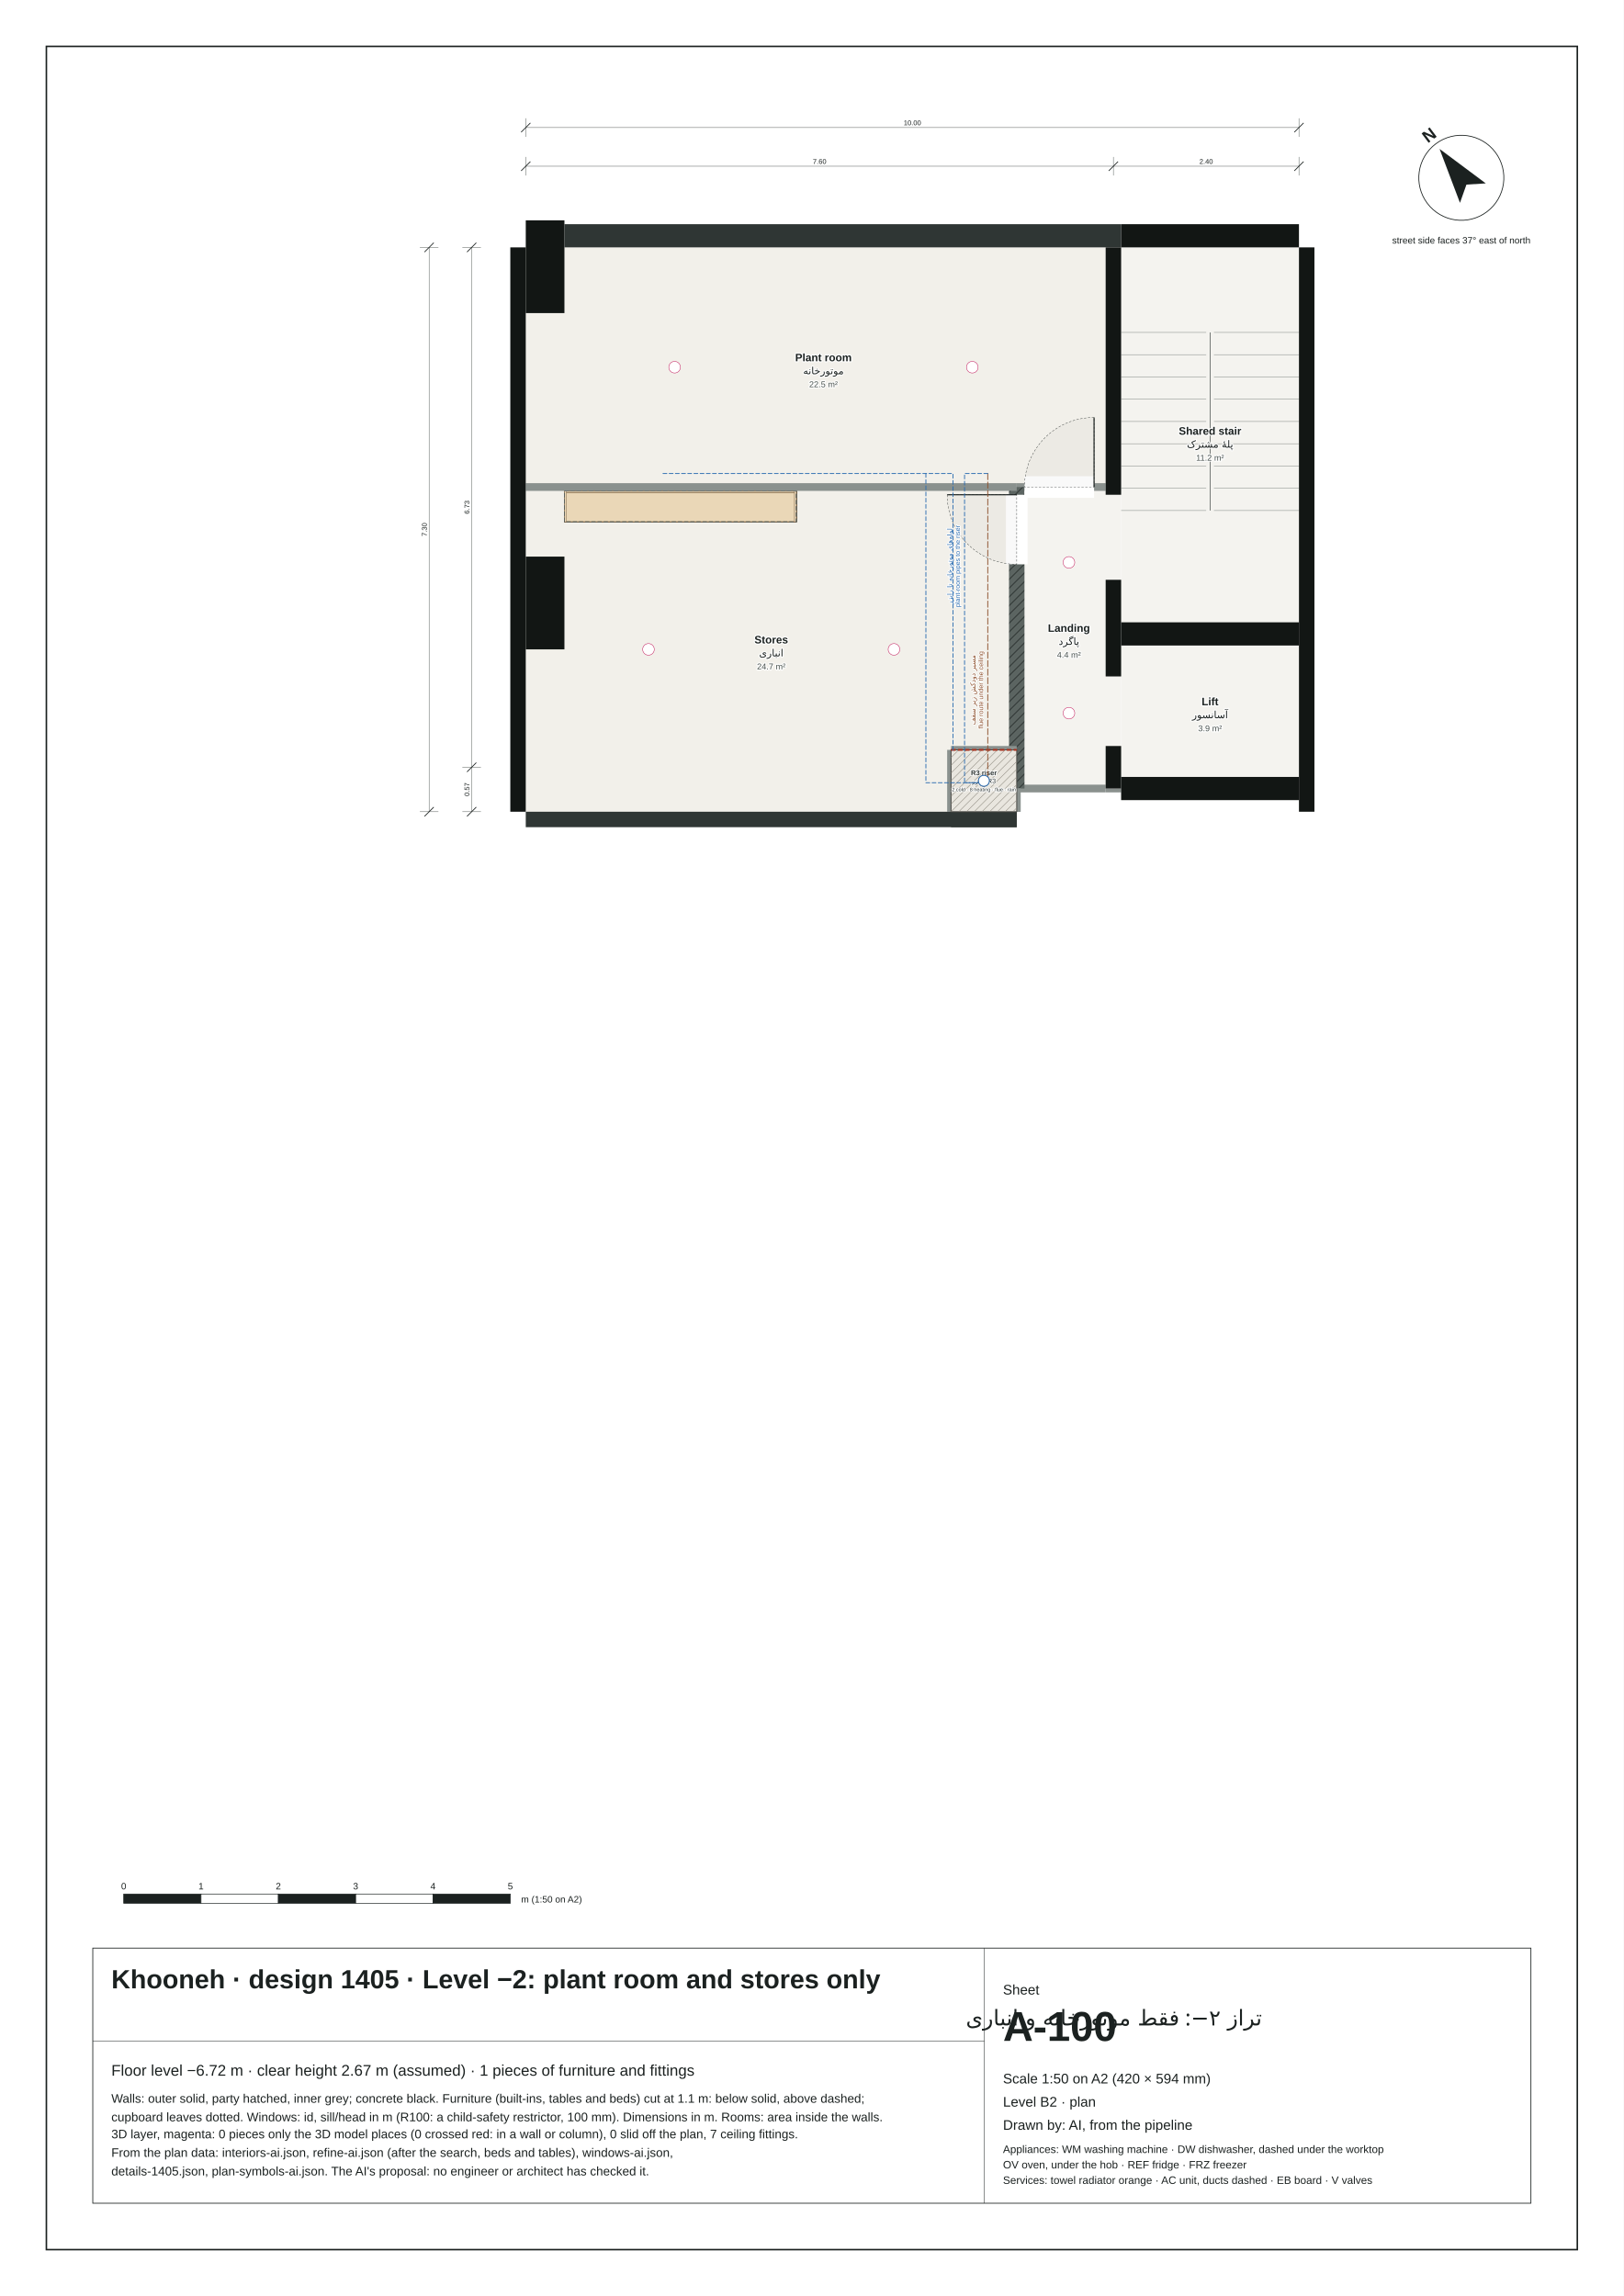
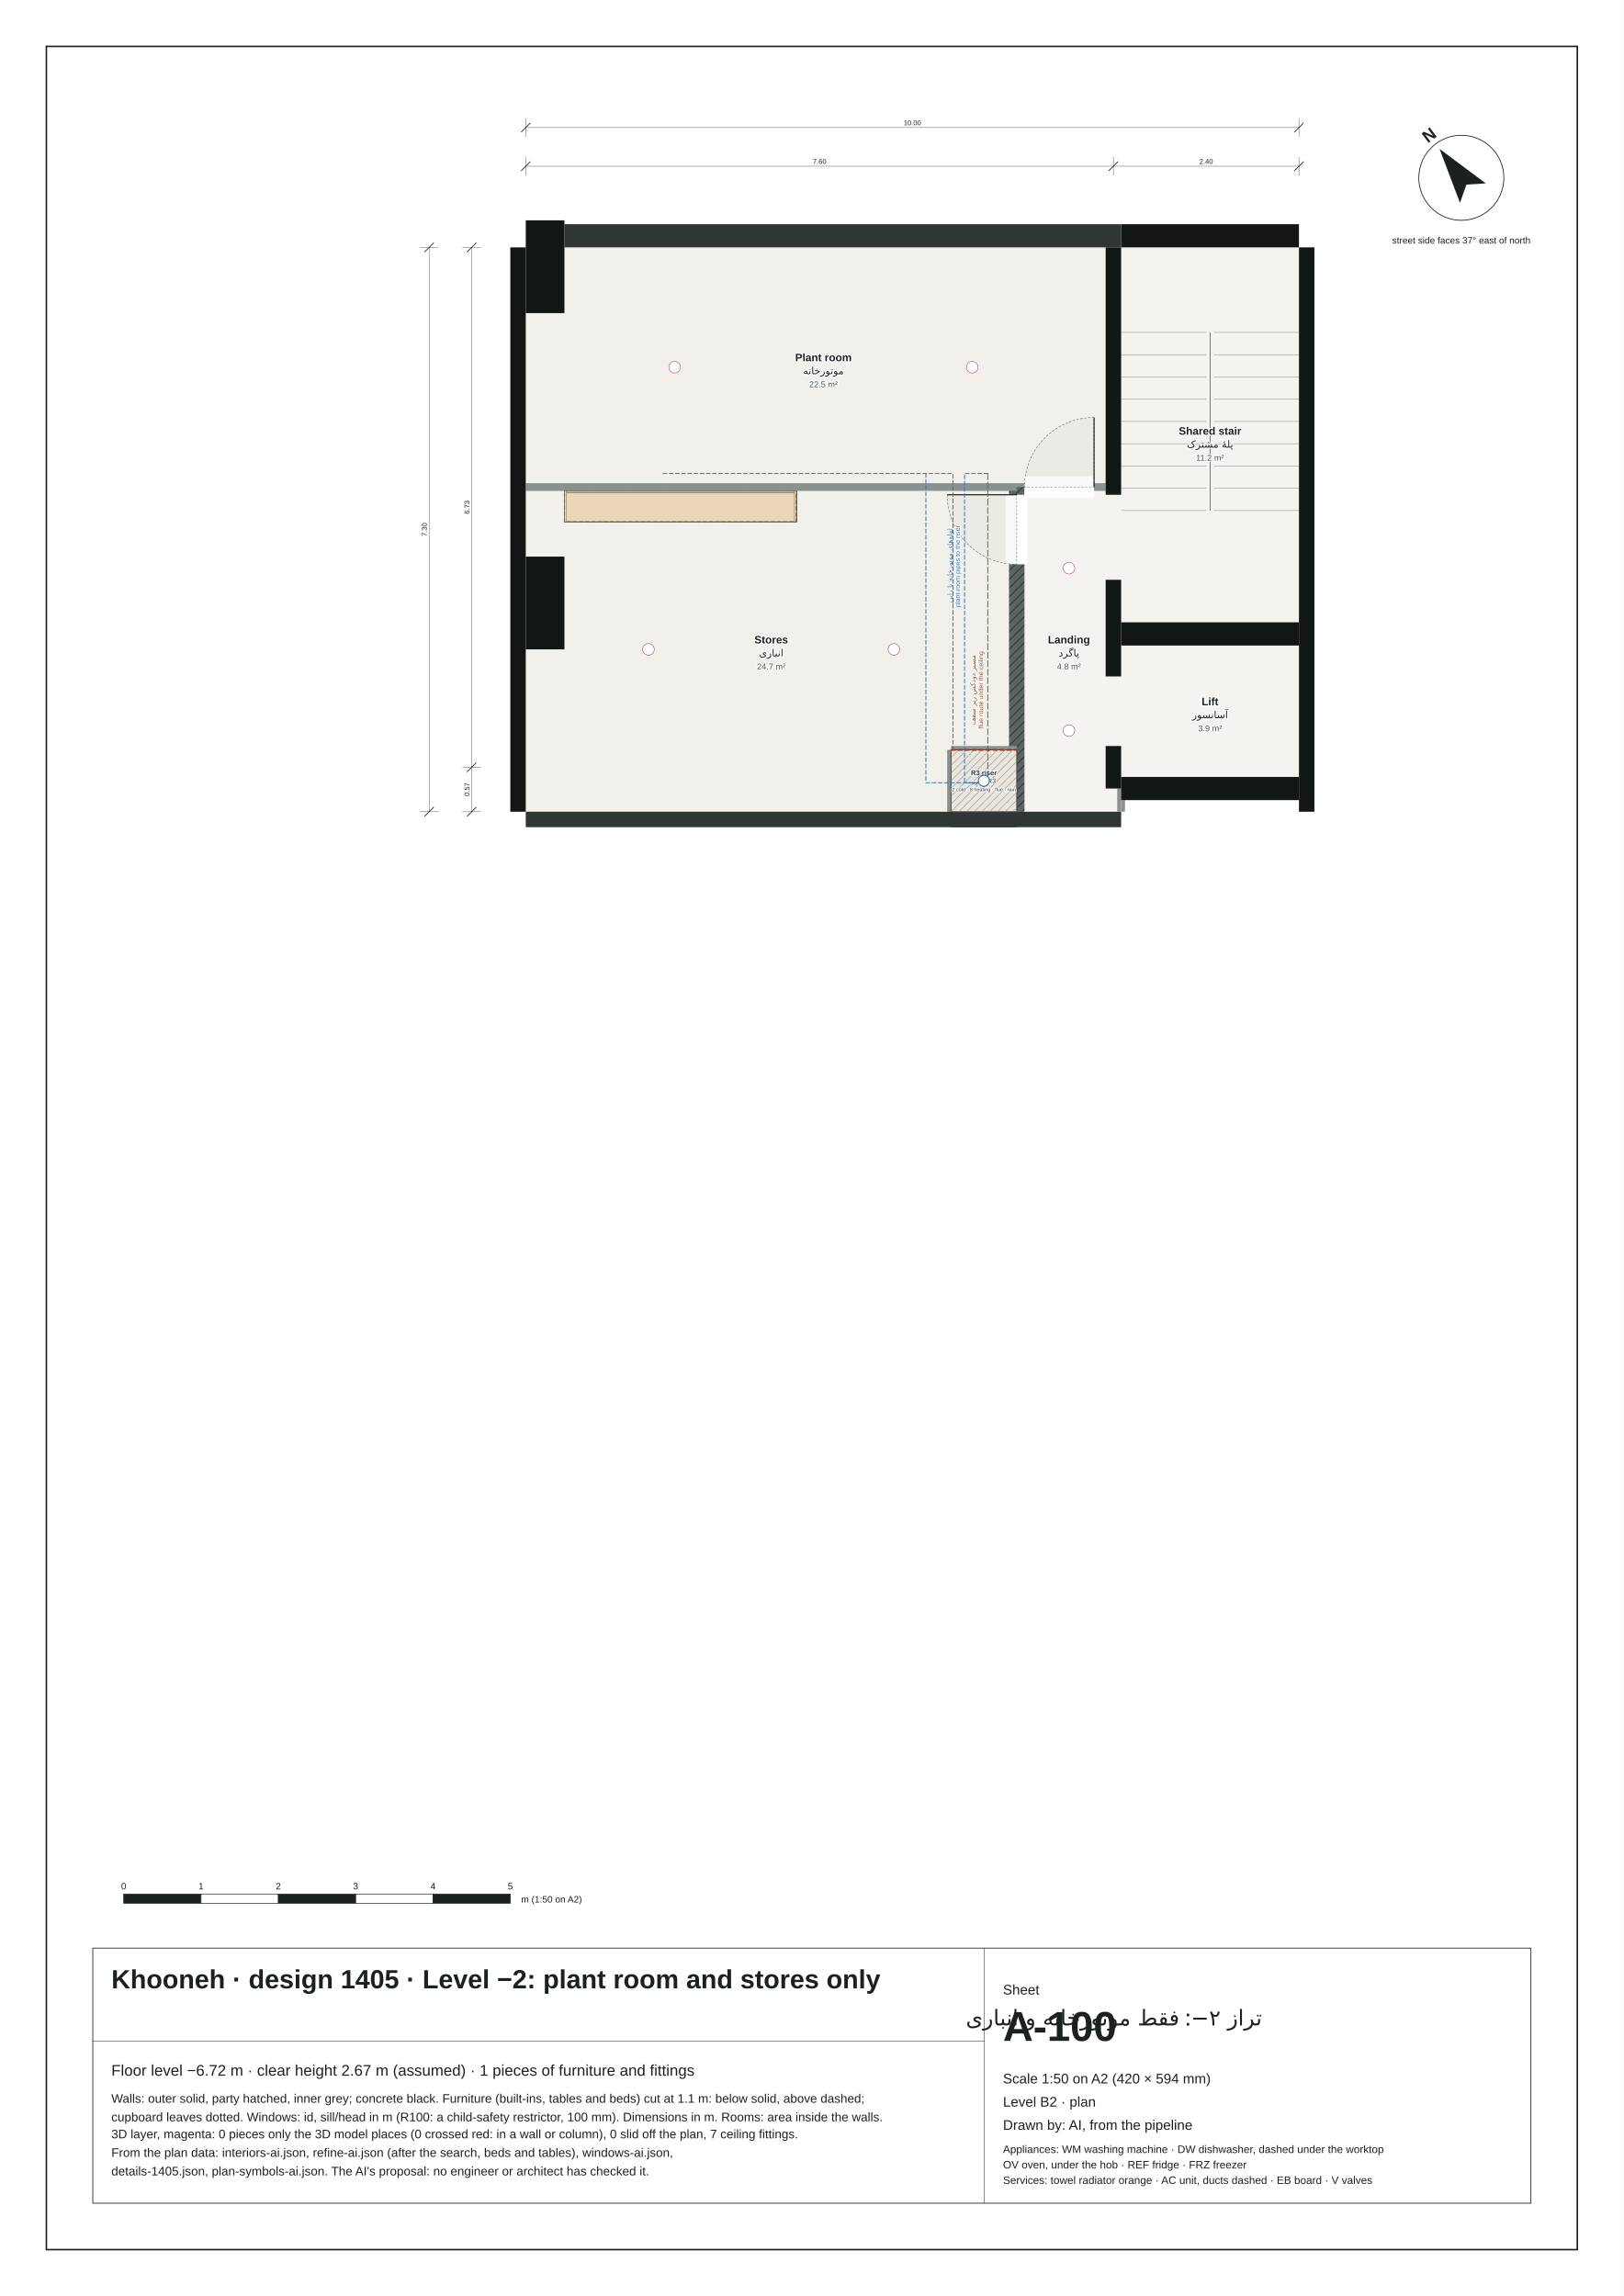
<svg xmlns="http://www.w3.org/2000/svg" width="420mm" height="594mm" viewBox="0 0 2100 2970">
  <style>svg{background:#fff}.sp{stroke:none}.sp-room{fill:#FFFFFF}.sp-wet{fill:#F1F6F9}.sp-circ{fill:#F4F3EF}.sp-store{fill:#F2F0EA}.sp-outside{fill:#EEF2EA}.sp-parking{fill:#EDEDEA}.sp-green{fill:#DCEACF}.w-outer{fill:#2F3634}.w-party{fill:url(#party)}.w-inner{fill:#8A918E}.w-struct{fill:#121614}.w-screen{fill:#7A4E2D;stroke:#5A3519;stroke-width:.4;stroke-dasharray:1.5 1}.w-glass{fill:#E3F2FB;stroke:#5AA9D6;stroke-width:.6}.st{stroke:#3A413E;stroke-opacity:.6;stroke-width:.6;fill:none}.sd{stroke:#3A413E;stroke-width:.8}.win{stroke:#0E8C98;stroke-width:1.2}.win-glass{stroke:#0E8C98;stroke-width:.5}.win-sill{fill:#fff;stroke:#0E8C98;stroke-width:.6}.win-shutter{stroke:#8A5A2B;stroke-width:.8;stroke-dasharray:3 2}.win-reveal{stroke:#7A4A2A;stroke-width:.8}.win-shade{stroke:#5A5048;stroke-width:.6;stroke-dasharray:6 2 1 2}.win-restrict{stroke:#B45309;stroke-width:2}.sv-towel{fill:#E9A23B;stroke:#8C5A12;stroke-width:.5}.sv-radiator{fill:#F6AD55;stroke:#8C5A12;stroke-width:.5}.sv-unit{fill:none;stroke:#2B6CB0;stroke-width:.9;stroke-dasharray:5 3}.sv-duct{fill:none;stroke:#2B6CB0;stroke-width:.7;stroke-dasharray:2 3}.sv-board{fill:#F6E05E;stroke:#744210;stroke-width:.6}.sv-cabinet{fill:#CBD5E0;stroke:#2D3748;stroke-width:.6}.sv-t{font-family:'Helvetica Neue',Arial,sans-serif;font-size:6px;text-anchor:middle;fill:#1A202C}.arc{stroke:#1B2120;fill:rgba(0,0,0,.025);stroke-width:.45;stroke-dasharray:3 2}.dr{stroke:#1B2120;fill:none;stroke-width:1.4}.door-gap{fill:#fff}.car{fill:#E8E6E1;stroke:#77736C;stroke-width:.6;stroke-dasharray:6 3}.wheel{fill:none;stroke:#77736C;stroke-width:.6;stroke-dasharray:3 2}.wheel-ax{stroke:#77736C;stroke-width:1.2}.gate-leaf{stroke:#1B2120;stroke-width:1.6}.gate-arc{stroke:#1B2120;fill:none;stroke-width:.45;stroke-dasharray:3 2}.gate-pack{fill:#77736C;stroke:none}.rm{font-family:'Vazirmatn','Tahoma','Helvetica Neue',Arial,sans-serif;fill:#1B2120;text-anchor:middle;paint-order:stroke;stroke:#fff;stroke-opacity:.85;stroke-width:3;stroke-linejoin:round}.rm .fa{direction:rtl;unicode-bidi:embed}.rm .ar{fill:#49524F}.lab{font-family:'Helvetica Neue',Arial,sans-serif;fill:#1B2120}.wl{font-family:'Helvetica Neue',Arial,sans-serif;fill:#0E6E78;font-size:7px}.dim{stroke:#3A413E;stroke-width:.5;fill:none}.dim-tick{stroke:#1B2120;stroke-width:1}.dimt{font-family:'Helvetica Neue',Arial,sans-serif;fill:#1B2120;font-size:9px;text-anchor:middle}.frame{fill:none;stroke:#1B2120;stroke-width:2}.tb{fill:#fff;stroke:#1B2120;stroke-width:1}.tb-l{stroke:#1B2120;stroke-width:.6}.tbt{font-family:'Helvetica Neue',Arial,sans-serif;fill:#1B2120}.tbf{font-family:'Vazirmatn','Tahoma',sans-serif;fill:#1B2120;direction:rtl;unicode-bidi:embed}.north{fill:#1B2120}.north-ring{fill:#fff;stroke:#1B2120;stroke-width:1}.dt-label{font-family:'Helvetica Neue',Arial,sans-serif;fill:#2F3634;font-style:italic;text-anchor:middle;font-size:9px;paint-order:stroke;stroke:#fff;stroke-width:2.5}.dt-bed{fill:#9CC08A;fill-opacity:.55;stroke:#4E7A3A;stroke-width:.7}.dt-vine{fill:#7FA35E;fill-opacity:.12;stroke:#5E8A3A;stroke-width:.7;stroke-dasharray:5 3}.dt-crown{fill:#B9D4A6;fill-opacity:.35;stroke:#4E7A3A;stroke-width:.9}.dt-crown-max{fill:none;stroke:#4E7A3A;stroke-width:.6;stroke-dasharray:3 3}.dt-trunk{fill:#F4F2EC;stroke:#333;stroke-width:.8}.dt-wood{fill:#D9B98C;fill-opacity:.8;stroke:#7A4A2A;stroke-width:.7}.dt-built{fill:#E6CFA6;fill-opacity:.55;stroke:#7A4A2A;stroke-width:.8;stroke-dasharray:6 2}.dt-drain{fill:#7FB8E0;stroke:#1F5F8B;stroke-width:.6}.dt-iron{fill:none;stroke:#333;stroke-width:.8}.dt-ivy{stroke:#3E6B2E;stroke-width:2;stroke-dasharray:2 3;fill:none}.dt-tread{stroke:#3A413E;stroke-opacity:.55;stroke-width:.6}.dt-up{stroke:#3A413E;stroke-width:.8;marker-end:url(#arrowUp)}.dt-wall{fill:#7F8784}.dt-rail{stroke:#7A4A2A;stroke-width:.8}.dt-over{fill:none;stroke:#555;stroke-width:.8;stroke-dasharray:6 4}.dt-sight{stroke:#B45309;stroke-width:.8;stroke-dasharray:8 4;fill:none}.dt-pot{fill:#C9774D;fill-opacity:.55;stroke:#8C3F2B;stroke-width:.7}.dt-post{fill:#555;stroke:#333;stroke-width:.5}.dt-line{stroke:#666;stroke-width:.5}.dt-glass{fill:#DDEBF2;stroke:#2E6A8A;stroke-width:.8}.dt-service{fill:#E4E4E0;stroke:#666;stroke-width:.7}.dt-screen{fill:#A87B4F;stroke:#7A4A2A;stroke-width:.5}.dt-gate{fill:#F4E3C8;stroke:#7A4A2A;stroke-width:.8}.dt-prop{fill:#A8321F;fill-opacity:.12;stroke:#A8321F;stroke-width:.9;stroke-dasharray:5 3}.m3-only{fill:#C2185B;fill-opacity:.06;stroke:#C2185B;stroke-width:.7;stroke-dasharray:4 2.5}.m3-moved{fill:none;stroke:#C2185B;stroke-width:1.1;stroke-dasharray:2 1.5}.m3-arrow{stroke:#C2185B;stroke-width:.9;marker-end:url(#m3a)}.m3-t{font-family:'Helvetica Neue',Arial,sans-serif;fill:#9C1449;font-size:6.5px;text-anchor:middle;paint-order:stroke;stroke:#fff;stroke-width:2}.m3-clash{stroke:#D50000;stroke-width:1.6}.m3-ceil{fill:#fff;stroke:#C2185B;stroke-width:.7}.m3-down{fill:#fff;stroke:#C2185B;stroke-width:.6}.m3-x{stroke:#C2185B;stroke-width:.5}.pm-wd{fill:#EAD7B7;stroke:#6B5134}.pm-tx{fill:#F6F1E8;stroke:#8C7C66}.pm-cr{fill:#FFFFFF;stroke:#3F5566}.pm-mt{fill:#DCE1E4;stroke:#4D5961}.pm-gl{fill:#DDEFF7;stroke:#4A88A8}.pm-st{fill:#E4E0D8;stroke:#6E6A62}.pm-pl{fill:#C4DDB0;stroke:#4E7A3A}.pm-pot{fill:#E2AE8E;stroke:#8C4F2B}.pm-ot{fill:#EEEAE2;stroke:#6B6660}.pm-sw{fill:none;stroke:#6B6660}.pm{stroke-width:.9;stroke-linejoin:round;stroke-linecap:round}.pm.fine{stroke-width:.5}line.pm,polyline.pm{fill:none}.pm.ab{fill:none;stroke:#59605D;stroke-width:.7;stroke-dasharray:5 3}.pm.sw{fill:none;stroke-width:.5;stroke-dasharray:3 2.5}.pi-hl{fill:none;stroke:none}.pi-over{fill:none;stroke:transparent;stroke-width:6;pointer-events:stroke}.pi.chg .pi-hl{stroke:#A8321F;stroke-width:2.2;stroke-dasharray:6 3}.pi.gone{opacity:.28}.pi.gone .pm{stroke-dasharray:3 3}.conv{fill:none;stroke:#B7791F;stroke-width:1;stroke-dasharray:7 4;stroke-opacity:.75}.conv.fail{stroke:#C53030}.conv-dot{fill:#B7791F;fill-opacity:.65;stroke:none}.conv-t{font-family:'Helvetica Neue',Arial,sans-serif;font-size:7px;fill:#8A5A12;text-anchor:middle;paint-order:stroke;stroke:#fff;stroke-width:2.5;stroke-linejoin:round}.ppl{fill:#FFFFFF;fill-opacity:.6;stroke:#8F8A83;stroke-width:.7;stroke-linejoin:round;stroke-linecap:round}line.ppl{fill:none}</style>
  <defs>
    <pattern id="party" width="8" height="8" patternUnits="userSpaceOnUse" patternTransform="rotate(45)">
      <rect width="8" height="8" fill="#5B6461" />
      <line x1="0" y1="0" x2="0" y2="8" stroke="#2F3634" stroke-width="2.2" />
    </pattern>
    <marker id="arrowUp" viewBox="0 0 10 10" refX="5" refY="5" markerWidth="5" markerHeight="5" orient="auto-start-reverse">
      <path d="M0 0 L10 5 L0 10 Z" fill="#3A413E" />
    </marker>
    <marker id="m3a" viewBox="0 0 10 10" refX="9" refY="5" markerWidth="5" markerHeight="5" orient="auto">
      <path d="M0 0 L10 5 L0 10 Z" fill="#C2185B" />
    </marker>
  </defs>
  <rect width="2100" height="2970" fill="#fff" />
  <rect class="frame" x="60" y="60" width="1980" height="2850" />
  <g transform="translate(655 290) scale(1)">
    <rect class="sp sp-circ" x="795" y="30" width="230" height="500" />
    <rect class="sp sp-circ" x="795" y="530" width="230" height="200" />
-     <rect class="sp sp-circ" x="660" y="340" width="135" height="390" />
+     <rect class="sp sp-circ" x="660" y="340" width="135" height="420" />
    <rect class="sp sp-store" x="575" y="680" width="85" height="80" />
    <rect class="sp sp-store" x="25" y="30" width="770" height="310" />
    <rect class="sp sp-store" x="25" y="340" width="635" height="420" />
    <g class="stairs">
      <line x1="795.0" y1="370.4" x2="905.0" y2="370.4" class="st" />
      <line x1="795.0" y1="341.6" x2="905.0" y2="341.6" class="st" />
      <line x1="795.0" y1="312.8" x2="905.0" y2="312.8" class="st" />
      <line x1="795.0" y1="284.0" x2="905.0" y2="284.0" class="st" />
      <line x1="795.0" y1="255.2" x2="905.0" y2="255.2" class="st" />
      <line x1="795.0" y1="226.4" x2="905.0" y2="226.4" class="st" />
      <line x1="795.0" y1="197.6" x2="905.0" y2="197.6" class="st" />
      <line x1="795.0" y1="168.8" x2="905.0" y2="168.8" class="st" />
      <line x1="795.0" y1="140.0" x2="905.0" y2="140.0" class="st" />
      <line x1="915.0" y1="140.0" x2="1025.0" y2="140.0" class="st" />
      <line x1="915.0" y1="168.8" x2="1025.0" y2="168.8" class="st" />
      <line x1="915.0" y1="197.6" x2="1025.0" y2="197.6" class="st" />
      <line x1="915.0" y1="226.4" x2="1025.0" y2="226.4" class="st" />
      <line x1="915.0" y1="255.2" x2="1025.0" y2="255.2" class="st" />
      <line x1="915.0" y1="284.0" x2="1025.0" y2="284.0" class="st" />
      <line x1="915.0" y1="312.8" x2="1025.0" y2="312.8" class="st" />
      <line x1="915.0" y1="341.6" x2="1025.0" y2="341.6" class="st" />
      <line x1="915.0" y1="370.4" x2="1025.0" y2="370.4" class="st" />
      <line x1="910.0" y1="370.4" x2="910.0" y2="140.0" class="sd" />
    </g>
    <g class="furniture">
      <g class="pi" transform="translate(75 345)" data-x="75" data-y="345">
        <rect class="pm pm-wd" x="0" y="0" width="300" height="40" />
        <rect class="pm pm-wd" x="0" y="0" width="300" height="40" />
        <rect class="pm pm-wd" x="0" y="0" width="300" height="40" />
        <rect class="pm pm-wd" x="0" y="0" width="300" height="40" />
        <rect class="pm pm-wd" x="0" y="0" width="300" height="2" />
        <rect class="pm pm-wd fine" x="0" y="0" width="2.5" height="40" />
        <rect class="pm pm-wd fine" x="297.5" y="0" width="2.5" height="40" />
        <rect class="pm pm-wd ab" x="0" y="0" width="300" height="40" />
        <rect class="pm pm-wd ab" x="0" y="0" width="300" height="40" />
        <rect class="pm pm-wd ab" x="0" y="0" width="300" height="40" />
        <rect class="pi-hl" x="0" y="0" width="300" height="40" />
      </g>
    </g>
    <g class="details" />
    <g class="services" />
    <rect class="w-inner" x="660" y="335" width="115" height="10" />
-     <rect class="w-inner" x="660" y="725" width="115" height="10" />
-     <rect class="w-inner" x="775" y="730" width="20" height="5" />
-     <rect class="w-inner" x="655" y="680" width="10" height="50" />
-     <rect class="w-party" x="650" y="340" width="20" height="390" />
+     <rect class="w-outer" x="660" y="760" width="135" height="20" />
+     <rect class="w-inner" x="655" y="680" width="10" height="80" />
+     <rect class="w-party" x="650" y="340" width="20" height="420" />
+     <rect class="w-inner" x="790" y="730" width="5" height="30" />
+     <rect class="w-inner" x="795" y="745" width="5" height="15" />
    <rect class="w-inner" x="575" y="675" width="85" height="10" />
    <rect class="w-outer" x="575" y="760" width="85" height="20" />
    <rect class="w-inner" x="570" y="680" width="10" height="80" />
-     <rect class="w-inner" x="655" y="730" width="10" height="30" />
    <rect class="w-outer" x="75" y="0" width="720" height="30" />
    <rect class="w-inner" x="25" y="335" width="635" height="10" />
    <rect class="w-outer" x="25" y="760" width="635" height="20" />
-     <rect class="w-inner" x="655" y="730" width="10" height="30" />
    <g class="struct">
      <rect class="w-struct" x="25" y="-5" width="50" height="120" />
    </g>
    <g class="struct">
      <rect class="w-struct" x="25" y="430" width="50" height="120" />
    </g>
    <g class="struct">
      <rect class="w-struct" x="5" y="30" width="20" height="730" />
    </g>
    <g class="struct">
      <rect class="w-struct" x="1025" y="30" width="20" height="730" />
    </g>
    <g class="struct">
      <rect class="w-struct" x="775" y="30" width="20" height="320" />
    </g>
    <g class="struct">
      <rect class="w-struct" x="775" y="460" width="20" height="125" />
    </g>
    <g class="struct">
      <rect class="w-struct" x="775" y="675" width="20" height="55" />
    </g>
    <g class="struct">
      <rect class="w-struct" x="795" y="515" width="230" height="30" />
    </g>
    <g class="struct">
      <rect class="w-struct" x="795" y="715" width="230" height="30" />
    </g>
    <g class="struct">
      <rect class="w-struct" x="795" y="0" width="230" height="30" />
    </g>
    <rect class="door-gap" x="670" y="326" width="90" height="28" />
    <rect class="door-gap" x="646" y="350" width="28" height="90" />
    <g class="door">
      <path class="arc" d="M760 340 L760 250 A90 90 0 0 0 670 340 Z" />
      <line class="dr" x1="760" y1="340" x2="760" y2="250" />
    </g>
    <g class="door">
      <path class="arc" d="M660 350 L570 350 A90 90 0 0 0 660 440 Z" />
      <line class="dr" x1="660" y1="350" x2="570" y2="350" />
    </g>
    <g class="match-3d">
-       <circle class="m3-down" cx="727.5" cy="437.5" r="7.5" />
-       <circle class="m3-down" cx="727.5" cy="632.5" r="7.5" />
+       <circle class="m3-down" cx="727.5" cy="445" r="7.5" />
+       <circle class="m3-down" cx="727.5" cy="655" r="7.5" />
      <circle class="m3-down" cx="617.5" cy="720" r="7.5" />
      <circle class="m3-down" cx="217.5" cy="185" r="7.5" />
      <circle class="m3-down" cx="602.5" cy="185" r="7.5" />
      <circle class="m3-down" cx="183.7" cy="550" r="7.5" />
      <circle class="m3-down" cx="501.2" cy="550" r="7.5" />
    </g>
    <text class="rm" x="910" y="272.3" font-size="14" font-weight="600">Shared stair</text>
    <text class="rm" x="910" y="289.1" font-size="12.9">
      <tspan class="fa">پلهٔ مشترک</tspan>
    </text>
    <text class="rm" x="910" y="305.9" font-size="10.9">
      <tspan class="ar">11.2 m²</tspan>
    </text>
    <text class="rm" x="910" y="622.3" font-size="14" font-weight="600">Lift</text>
    <text class="rm" x="910" y="639.1" font-size="12.9">
      <tspan class="fa">آسانسور</tspan>
    </text>
    <text class="rm" x="910" y="655.9" font-size="10.9">
      <tspan class="ar">3.9 m²</tspan>
    </text>
-     <text class="rm" x="727.5" y="527.3" font-size="14" font-weight="600">Landing</text>
-     <text class="rm" x="727.5" y="544.1" font-size="12.9">
+     <text class="rm" x="727.5" y="542.3" font-size="14" font-weight="600">Landing</text>
+     <text class="rm" x="727.5" y="559.1" font-size="12.9">
      <tspan class="fa">پاگرد</tspan>
    </text>
-     <text class="rm" x="727.5" y="560.9" font-size="10.9">
-       <tspan class="ar">4.4 m²</tspan>
+     <text class="rm" x="727.5" y="575.9" font-size="10.9">
+       <tspan class="ar">4.8 m²</tspan>
    </text>
    <text class="rm" x="410" y="177.3" font-size="14" font-weight="600">Plant room</text>
    <text class="rm" x="410" y="194.1" font-size="12.9">
      <tspan class="fa">موتورخانه</tspan>
    </text>
    <text class="rm" x="410" y="210.9" font-size="10.9">
      <tspan class="ar">22.5 m²</tspan>
    </text>
    <text class="rm" x="342.5" y="542.3" font-size="14" font-weight="600">Stores</text>
    <text class="rm" x="342.5" y="559.1" font-size="12.9">
      <tspan class="fa">انباری</tspan>
    </text>
    <text class="rm" x="342.5" y="575.9" font-size="10.9">
      <tspan class="ar">24.7 m²</tspan>
    </text>
    <g class="riser" data-riser="R3">
      <rect x="575" y="680" width="85" height="80" fill="#E9E6DF" stroke="#4A4A46" stroke-width="1.2" />
      <line x1="575" y1="690" x2="585" y2="680" stroke="#8A867C" stroke-width=".6" />
      <line x1="575" y1="700" x2="595" y2="680" stroke="#8A867C" stroke-width=".6" />
      <line x1="575" y1="710" x2="605" y2="680" stroke="#8A867C" stroke-width=".6" />
      <line x1="575" y1="720" x2="615" y2="680" stroke="#8A867C" stroke-width=".6" />
      <line x1="575" y1="730" x2="625" y2="680" stroke="#8A867C" stroke-width=".6" />
      <line x1="575" y1="740" x2="635" y2="680" stroke="#8A867C" stroke-width=".6" />
      <line x1="575" y1="750" x2="645" y2="680" stroke="#8A867C" stroke-width=".6" />
      <line x1="575" y1="760" x2="655" y2="680" stroke="#8A867C" stroke-width=".6" />
      <line x1="585" y1="760" x2="660" y2="685" stroke="#8A867C" stroke-width=".6" />
      <line x1="595" y1="760" x2="660" y2="695" stroke="#8A867C" stroke-width=".6" />
      <line x1="605" y1="760" x2="660" y2="705" stroke="#8A867C" stroke-width=".6" />
      <line x1="615" y1="760" x2="660" y2="715" stroke="#8A867C" stroke-width=".6" />
      <line x1="625" y1="760" x2="660" y2="725" stroke="#8A867C" stroke-width=".6" />
      <line x1="635" y1="760" x2="660" y2="735" stroke="#8A867C" stroke-width=".6" />
      <line x1="645" y1="760" x2="660" y2="745" stroke="#8A867C" stroke-width=".6" />
      <line x1="655" y1="760" x2="660" y2="755" stroke="#8A867C" stroke-width=".6" />
      <line x1="575" y1="680" x2="660" y2="680" stroke="#A8321F" stroke-width="2.4" stroke-dasharray="6 3" />
      <g>
        <text x="617.5" y="712.8" font-size="9" font-weight="600" text-anchor="middle" fill="#2F3634" font-family="Helvetica Neue,Arial,sans-serif" paint-order="stroke" stroke="#fff" stroke-width="2.2">R3 riser</text>
        <text x="617.5" y="723.1" font-size="8.5" font-weight="400" text-anchor="middle" fill="#2F3634" font-family="Helvetica Neue,Arial,sans-serif" paint-order="stroke" stroke="#fff" stroke-width="2.2">رایزر R3</text>
        <text x="617.5" y="733.5" font-size="6.5" font-weight="400" text-anchor="middle" fill="#2F3634" font-family="Helvetica Neue,Arial,sans-serif" paint-order="stroke" stroke="#fff" stroke-width="2.2">2 cold · 8 heating · flue · rain</text>
      </g>
    </g>
    <g class="plant-routes">
      <polyline class="plant-route" data-route="flue" points="622.5,322.5 622.5,722.5 617.5,722.5" fill="none" stroke="#8C4F2B" stroke-width="1.1" stroke-dasharray="8 3" stroke-linecap="round" stroke-linejoin="round" />
      <circle cx="617.5" cy="720" r="7" fill="#fff" stroke="#8C4F2B" stroke-width="1" />
      <g class="plant-route-t" transform="rotate(-90 622.5 602.5)">
        <text x="622.5" y="596.5" font-size="8.5" font-family="Helvetica Neue,Arial,sans-serif" text-anchor="middle" fill="#8C4F2B" paint-order="stroke" stroke="#fff" stroke-width="2.2" stroke-linejoin="round">flue route under the ceiling</text>
        <text x="622.5" y="586.5" font-size="9" font-family="Vazirmatn,Tahoma,sans-serif" direction="rtl" text-anchor="middle" fill="#8C4F2B" paint-order="stroke" stroke="#fff" stroke-width="2.2" stroke-linejoin="round">مسیر دودکش زیر سقف</text>
      </g>
      <polyline class="plant-route" data-route="heating" points="622.5,322.5 592.5,322.5 592.5,722.5 617.5,722.5" fill="none" stroke="#2B6CB0" stroke-width="1.1" stroke-dasharray="5 3" stroke-linecap="round" stroke-linejoin="round" />
      <circle cx="617.5" cy="720" r="7" fill="#fff" stroke="#2B6CB0" stroke-width="1" />
      <g class="plant-route-t" transform="rotate(-90 592.5 442.5)">
        <text x="592.5" y="436.5" font-size="8.5" font-family="Helvetica Neue,Arial,sans-serif" text-anchor="middle" fill="#2B6CB0" paint-order="stroke" stroke="#fff" stroke-width="2.2" stroke-linejoin="round">plant-room pipes to the riser</text>
        <text x="592.5" y="426.5" font-size="9" font-family="Vazirmatn,Tahoma,sans-serif" direction="rtl" text-anchor="middle" fill="#2B6CB0" paint-order="stroke" stroke="#fff" stroke-width="2.2" stroke-linejoin="round">لوله‌های موتورخانه تا رایزر</text>
      </g>
      <polyline class="plant-route" data-route="supply" points="542.5,322.5 542.5,722.5 617.5,722.5" fill="none" stroke="#2B6CB0" stroke-width="1.1" stroke-dasharray="5 3" stroke-linecap="round" stroke-linejoin="round" />
      <circle cx="617.5" cy="720" r="7" fill="#fff" stroke="#2B6CB0" stroke-width="1" />
      <polyline class="plant-route" data-route="rain" points="202.5,322.5 577.5,322.5 577.5,682.5" fill="none" stroke="#2B6CB0" stroke-width="1.1" stroke-dasharray="5 3" stroke-linecap="round" stroke-linejoin="round" />
    </g>
    <g class="dims">
      <line class="dim" x1="25" y1="-75" x2="1025" y2="-75" />
      <line class="dim" x1="25" y1="-87" x2="25" y2="-63" />
      <line class="dim-tick" x1="19" y1="-69" x2="31" y2="-81" />
      <line class="dim" x1="785" y1="-87" x2="785" y2="-63" />
      <line class="dim-tick" x1="779" y1="-69" x2="791" y2="-81" />
      <line class="dim" x1="1025" y1="-87" x2="1025" y2="-63" />
      <line class="dim-tick" x1="1019" y1="-69" x2="1031" y2="-81" />
      <text class="dimt" x="405" y="-78">7.60</text>
      <text class="dimt" x="905" y="-78">2.40</text>
    </g>
    <g class="dims">
      <line class="dim" x1="25" y1="-125" x2="1025" y2="-125" />
      <line class="dim" x1="25" y1="-137" x2="25" y2="-113" />
      <line class="dim-tick" x1="19" y1="-119" x2="31" y2="-131" />
      <line class="dim" x1="1025" y1="-137" x2="1025" y2="-113" />
      <line class="dim-tick" x1="1019" y1="-119" x2="1031" y2="-131" />
      <text class="dimt" x="525" y="-128">10.00</text>
    </g>
    <g class="dims">
      <line class="dim" x1="-45" y1="30" x2="-45" y2="760" />
      <line class="dim" x1="-57" y1="30" x2="-33" y2="30" />
      <line class="dim-tick" x1="-51" y1="36" x2="-39" y2="24" />
      <line class="dim" x1="-57" y1="702.5" x2="-33" y2="702.5" />
      <line class="dim-tick" x1="-51" y1="708.5" x2="-39" y2="696.5" />
      <line class="dim" x1="-57" y1="760" x2="-33" y2="760" />
      <line class="dim-tick" x1="-51" y1="766" x2="-39" y2="754" />
      <text class="dimt" x="-48" y="366.2" transform="rotate(-90 -48 366.2)">6.73</text>
      <text class="dimt" x="-48" y="731.2" transform="rotate(-90 -48 731.2)">0.57</text>
    </g>
    <g class="dims">
      <line class="dim" x1="-100" y1="30" x2="-100" y2="760" />
      <line class="dim" x1="-112" y1="30" x2="-88" y2="30" />
      <line class="dim-tick" x1="-106" y1="36" x2="-94" y2="24" />
      <line class="dim" x1="-112" y1="760" x2="-88" y2="760" />
      <line class="dim-tick" x1="-106" y1="766" x2="-94" y2="754" />
      <text class="dimt" x="-103" y="395" transform="rotate(-90 -103 395)">7.30</text>
    </g>
  </g>
  <g transform="translate(1890 230) rotate(-37)">
    <circle class="north-ring" r="55" />
    <path class="north" d="M0 -46.8 L20.9 24.8 L0 11 L-20.9 24.8 Z" />
    <text class="lab" x="0" y="-61.6" font-size="22" font-weight="700" text-anchor="middle">N</text>
  </g>
  <text class="lab" x="1890" y="315" font-size="12" text-anchor="middle">street side faces 37° east of north</text>
  <rect x="160" y="2450" width="100" height="12" fill="#1B2120" stroke="#1B2120" stroke-width=".8" />
  <rect x="260" y="2450" width="100" height="12" fill="#fff" stroke="#1B2120" stroke-width=".8" />
  <rect x="360" y="2450" width="100" height="12" fill="#1B2120" stroke="#1B2120" stroke-width=".8" />
  <rect x="460" y="2450" width="100" height="12" fill="#fff" stroke="#1B2120" stroke-width=".8" />
  <rect x="560" y="2450" width="100" height="12" fill="#1B2120" stroke="#1B2120" stroke-width=".8" />
  <text class="lab" x="160" y="2444" font-size="12" text-anchor="middle">0</text>
  <text class="lab" x="260" y="2444" font-size="12" text-anchor="middle">1</text>
  <text class="lab" x="360" y="2444" font-size="12" text-anchor="middle">2</text>
  <text class="lab" x="460" y="2444" font-size="12" text-anchor="middle">3</text>
  <text class="lab" x="560" y="2444" font-size="12" text-anchor="middle">4</text>
  <text class="lab" x="660" y="2444" font-size="12" text-anchor="middle">5</text>
  <text class="lab" x="674" y="2461" font-size="12">m  (1:50 on A2)</text>
  <rect class="tb" x="120" y="2520" width="1860" height="330" />
  <line class="tb-l" x1="1273.2" y1="2520" x2="1273.2" y2="2850" />
  <line class="tb-l" x1="120" y1="2640" x2="1273.2" y2="2640" />
  <text class="tbt" x="144" y="2572" font-size="34" font-weight="700">Khooneh · design 1405 · Level −2: plant room and stores only</text>
  <text class="tbf" x="1249.2" y="2620" font-size="28" text-anchor="end">تراز ‎−۲: فقط موتورخانه و انباری</text>
  <text class="tbt" x="144" y="2685" font-size="20">Floor level −6.72 m · clear height 2.67 m (assumed) · 1 pieces of furniture and fittings</text>
  <text class="tbt" x="144" y="2720" font-size="16">Walls: outer solid, party hatched, inner grey; concrete black. Furniture (built-ins, tables and beds) cut at 1.1 m: below solid, above dashed;</text>
  <text class="tbt" x="144" y="2744" font-size="16">cupboard leaves dotted. Windows: id, sill/head in m (R100: a child-safety restrictor, 100 mm). Dimensions in m. Rooms: area inside the walls.</text>
  <text class="tbt" x="144" y="2766" font-size="16" fill="#9C1449">3D layer, magenta: 0 pieces only the 3D model places (0 crossed red: in a wall or column), 0 slid off the plan, 7 ceiling fittings.</text>
  <text class="tbt" x="144" y="2790" font-size="16">From the plan data: interiors-ai.json, refine-ai.json (after the search, beds and tables), windows-ai.json,</text>
  <text class="tbt" x="144" y="2814" font-size="16">details-1405.json, plan-symbols-ai.json. The AI's proposal: no engineer or architect has checked it.</text>
  <text class="tbt" x="1297.2" y="2580" font-size="18">Sheet</text>
  <text class="tbt" x="1297.2" y="2640" font-size="54" font-weight="700">A-100</text>
  <text class="tbt" x="1297.2" y="2695" font-size="18">Scale 1:50 on A2 (420 × 594 mm)</text>
  <text class="tbt" x="1297.2" y="2725" font-size="18">Level B2 · plan</text>
  <text class="tbt" x="1297.2" y="2755" font-size="18">Drawn by: AI, from the pipeline</text>
  <text class="tbt" x="1297.2" y="2785" font-size="14">Appliances: WM washing machine · DW dishwasher, dashed under the worktop</text>
  <text class="tbt" x="1297.2" y="2805" font-size="14">OV oven, under the hob · REF fridge · FRZ freezer</text>
  <text class="tbt" x="1297.2" y="2825" font-size="14">Services: towel radiator orange · AC unit, ducts dashed · EB board · V valves</text>
</svg>
